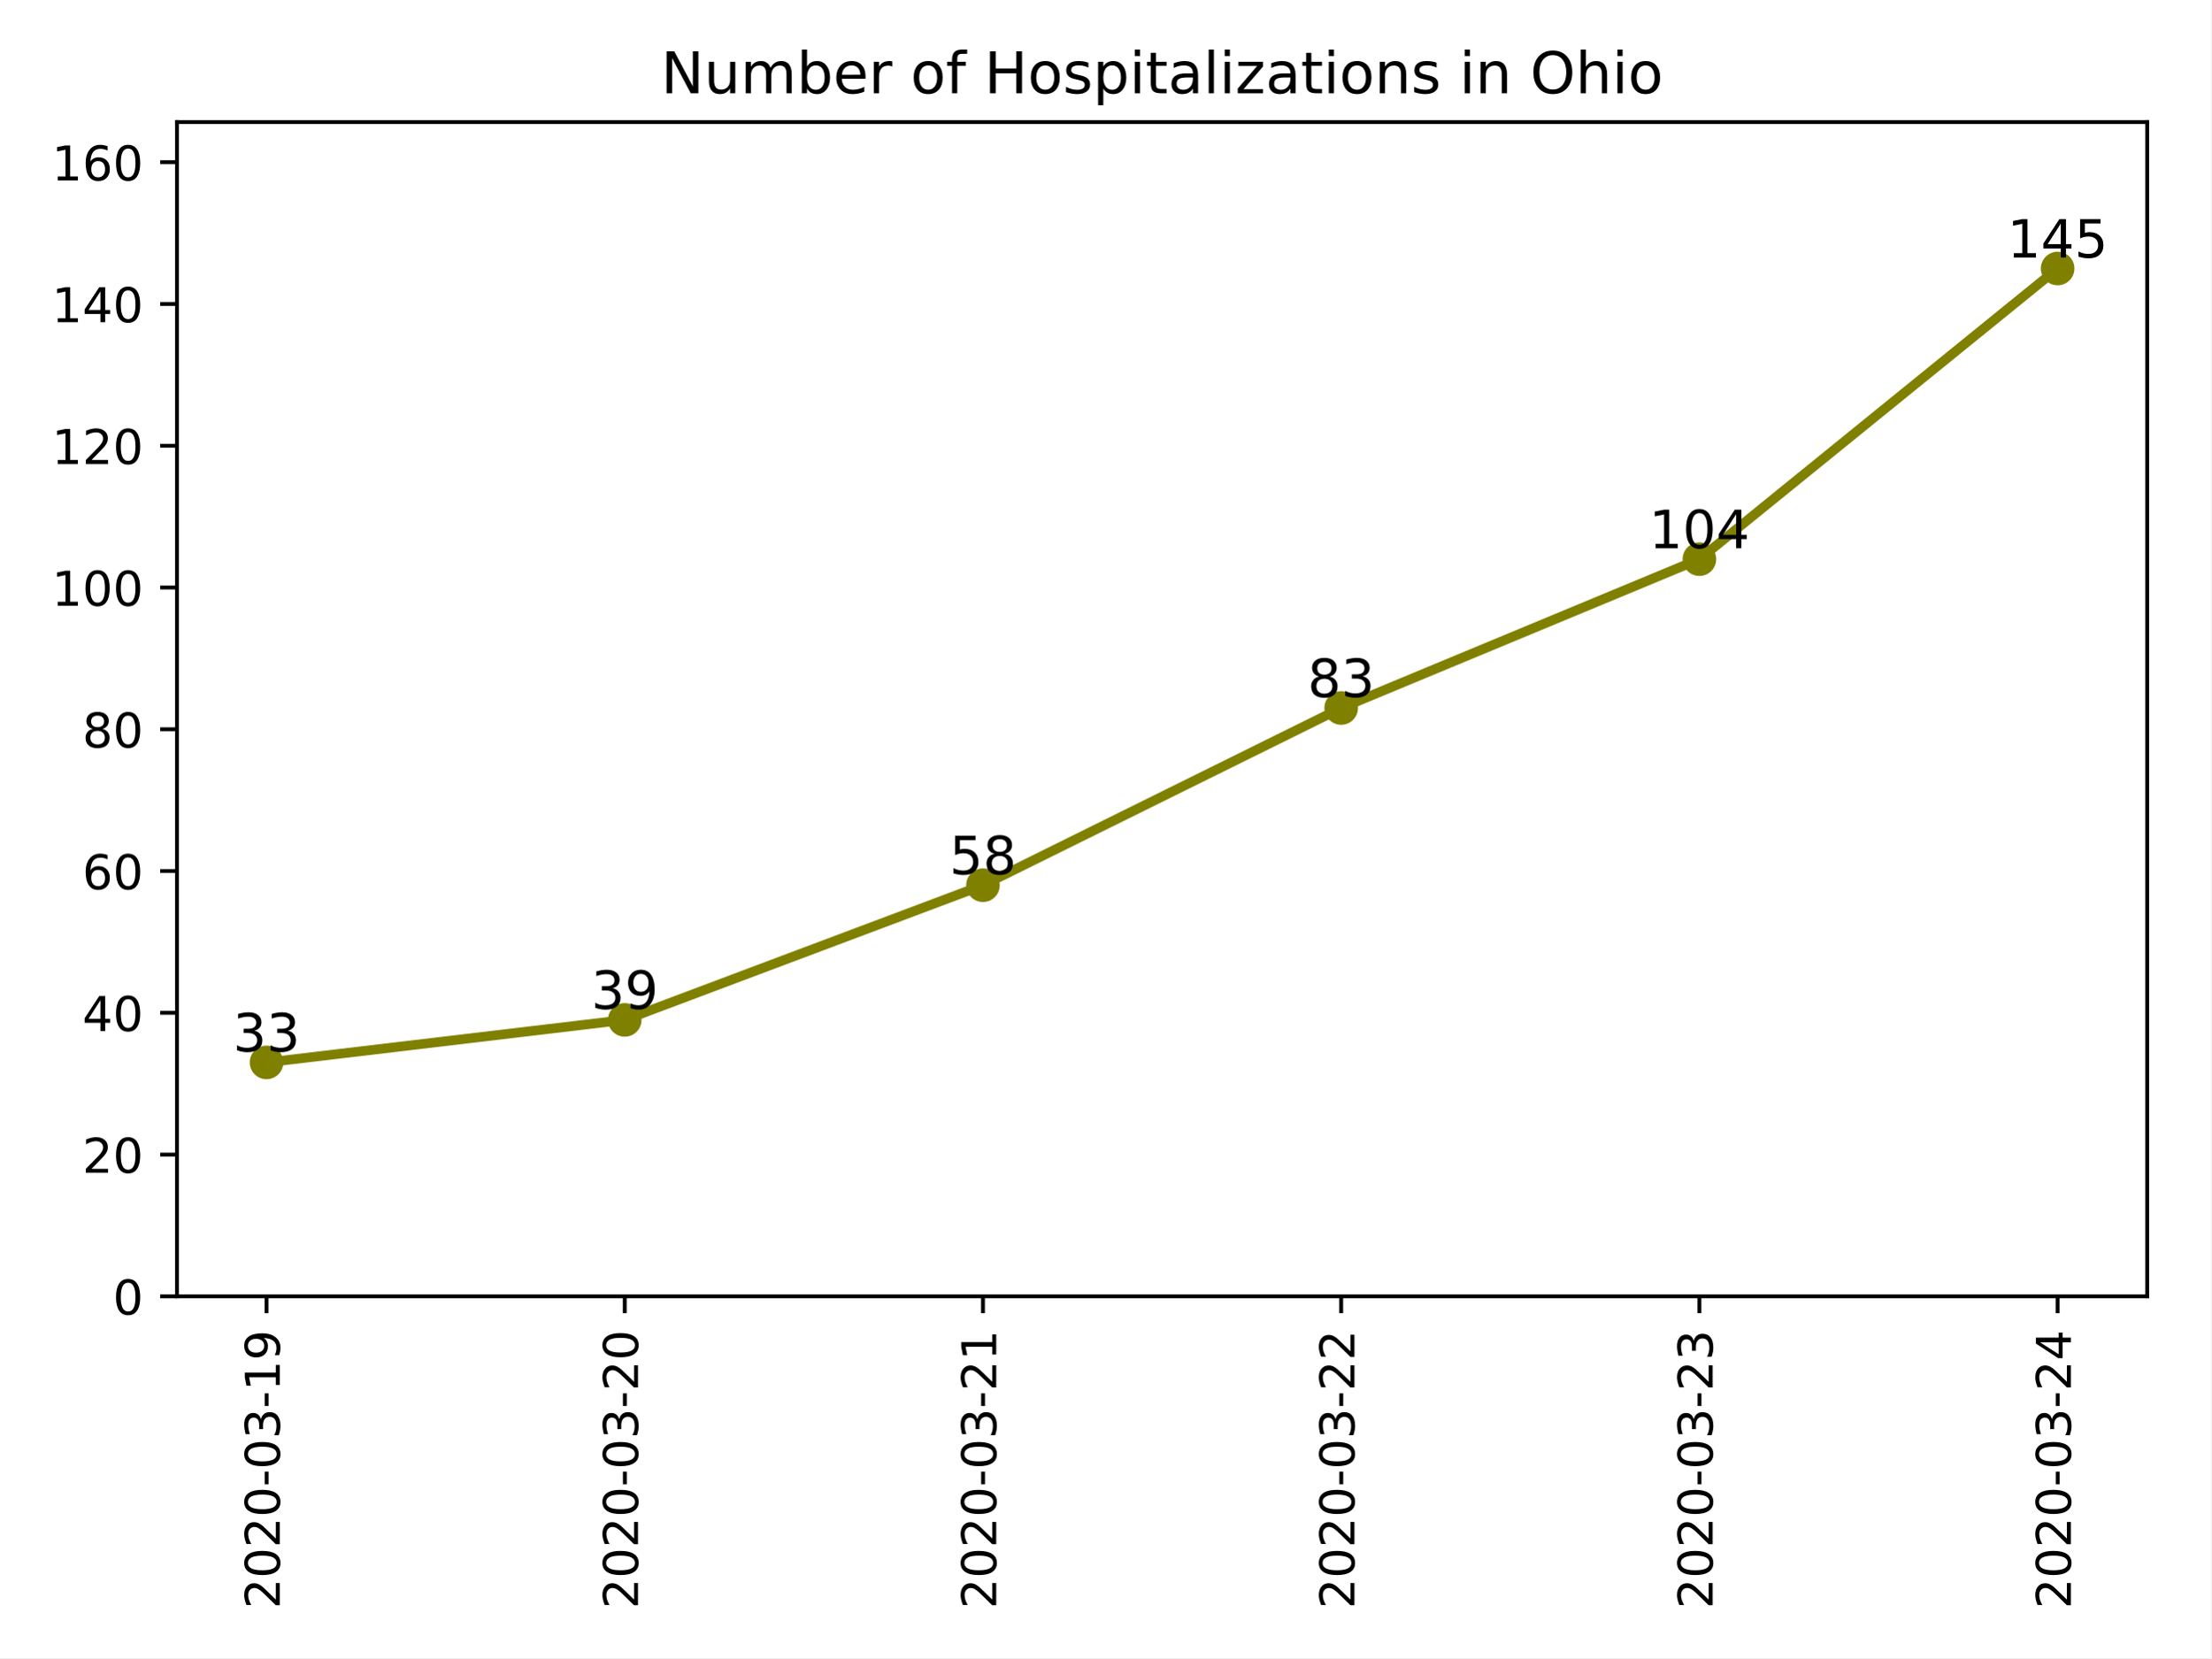
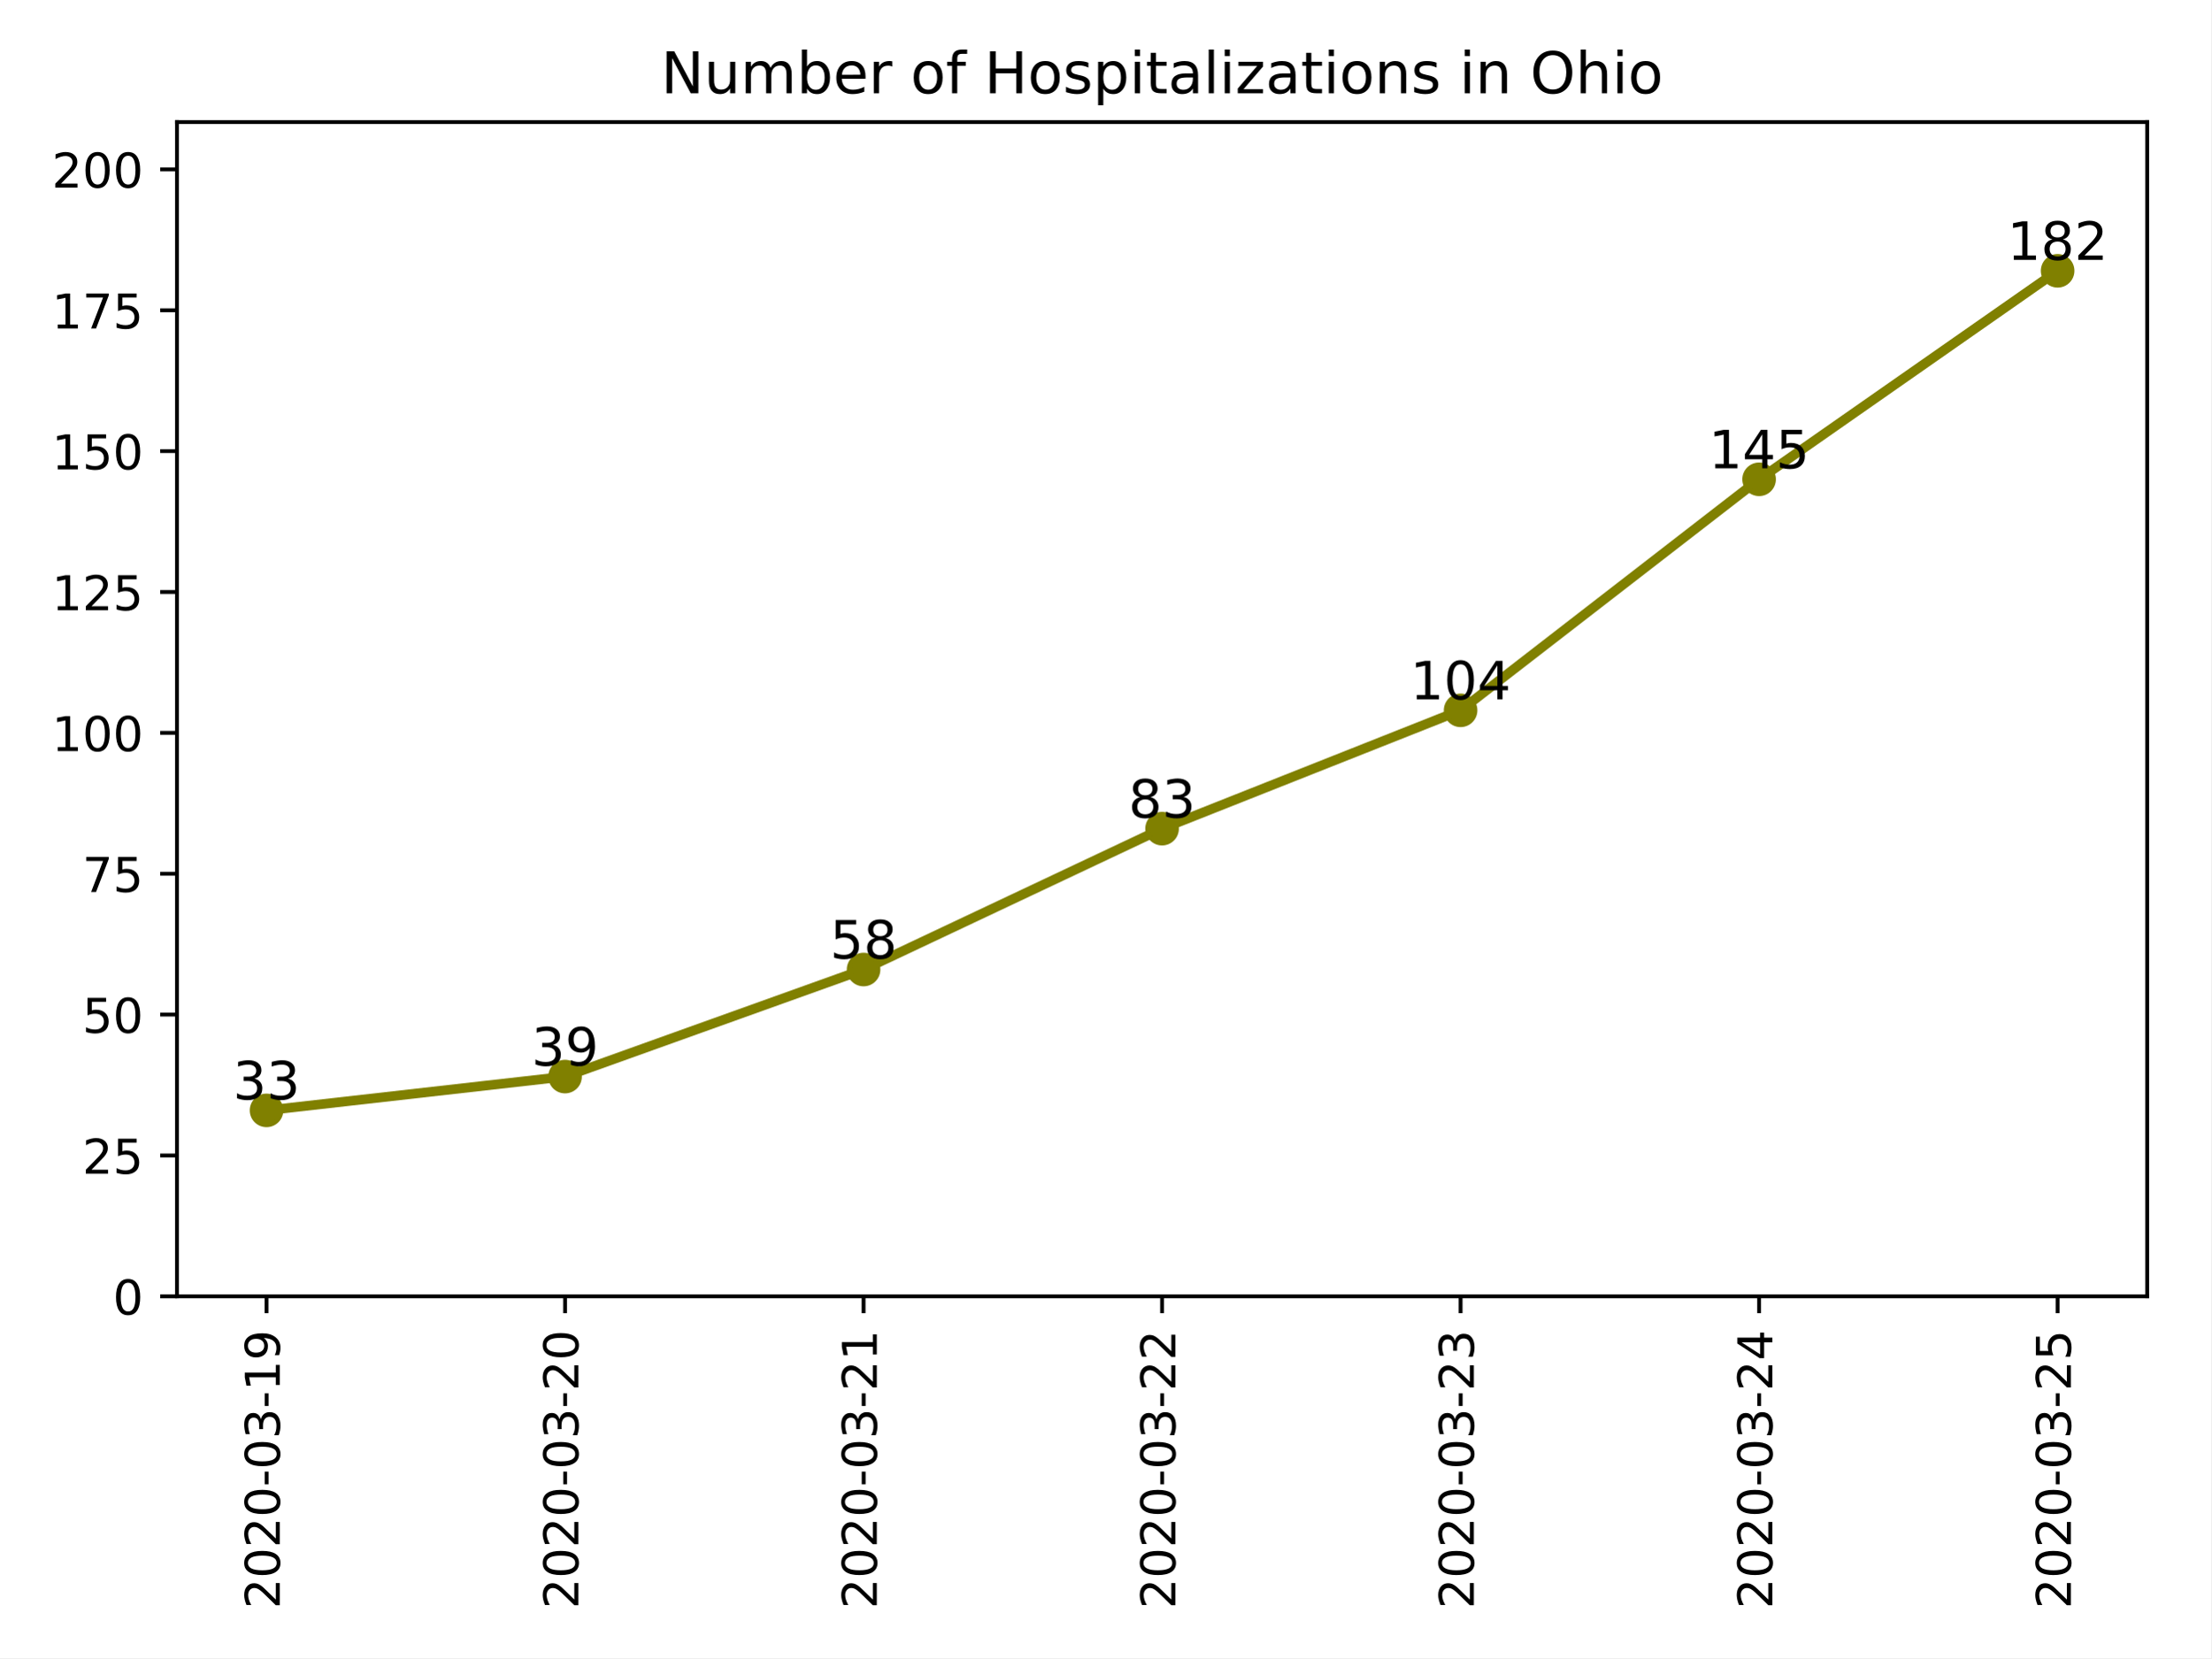
<svg xmlns="http://www.w3.org/2000/svg" xmlns:xlink="http://www.w3.org/1999/xlink" height="345.6pt" version="1.1" viewBox="0 0 460.8 345.6" width="460.8pt">
  <defs>
    <style type="text/css">
*{stroke-linecap:butt;stroke-linejoin:round;}
  </style>
  </defs>
  <g id="figure_1">
    <g id="patch_1">
      <path d="M 0 345.6  L 460.8 345.6  L 460.8 0  L 0 0  z " style="fill:#ffffff;" />
    </g>
    <g id="axes_1">
      <g id="patch_2">
        <path d="M 36.88 270.2  L 447.48 270.2  L 447.48 25.44  L 36.88 25.44  z " style="fill:#ffffff;" />
      </g>
      <g id="matplotlib.axis_1">
        <g id="xtick_1">
          <g id="line2d_1">
            <defs>
-               <path d="M 0 0  L 0 3.5  " id="mec078d9a71" style="stroke:#000000;stroke-width:0.8;" />
-             </defs>
-             <g>
-               <use style="stroke:#000000;stroke-width:0.8;" x="55.544" xlink:href="#mec078d9a71" y="270.2" />
+               <path d="M 0 0  L 0 3.5  " id="mc77cb5efd4" style="stroke:#000000;stroke-width:0.8;" />
+             </defs>
+             <g>
+               <use style="stroke:#000000;stroke-width:0.8;" x="55.544" xlink:href="#mc77cb5efd4" y="270.2" />
            </g>
          </g>
          <g id="text_1">
            <defs>
              <path d="M 19.188 8.297  L 53.609 8.297  L 53.609 0  L 7.328 0  L 7.328 8.297  Q 12.938 14.109 22.625 23.891  Q 32.328 33.688 34.812 36.531  Q 39.547 41.844 41.422 45.531  Q 43.312 49.219 43.312 52.781  Q 43.312 58.594 39.234 62.25  Q 35.156 65.922 28.609 65.922  Q 23.969 65.922 18.812 64.312  Q 13.672 62.703 7.812 59.422  L 7.812 69.391  Q 13.766 71.781 18.938 73  Q 24.125 74.219 28.422 74.219  Q 39.75 74.219 46.484 68.547  Q 53.219 62.891 53.219 53.422  Q 53.219 48.922 51.531 44.891  Q 49.859 40.875 45.406 35.406  Q 44.188 33.984 37.641 27.219  Q 31.109 20.453 19.188 8.297  z " id="DejaVuSans-32" />
              <path d="M 31.781 66.406  Q 24.172 66.406 20.328 58.906  Q 16.5 51.422 16.5 36.375  Q 16.5 21.391 20.328 13.891  Q 24.172 6.391 31.781 6.391  Q 39.453 6.391 43.281 13.891  Q 47.125 21.391 47.125 36.375  Q 47.125 51.422 43.281 58.906  Q 39.453 66.406 31.781 66.406  z M 31.781 74.219  Q 44.047 74.219 50.516 64.516  Q 56.984 54.828 56.984 36.375  Q 56.984 17.969 50.516 8.266  Q 44.047 -1.422 31.781 -1.422  Q 19.531 -1.422 13.062 8.266  Q 6.594 17.969 6.594 36.375  Q 6.594 54.828 13.062 64.516  Q 19.531 74.219 31.781 74.219  z " id="DejaVuSans-30" />
              <path d="M 4.891 31.391  L 31.203 31.391  L 31.203 23.391  L 4.891 23.391  z " id="DejaVuSans-2d" />
              <path d="M 40.578 39.312  Q 47.656 37.797 51.625 33  Q 55.609 28.219 55.609 21.188  Q 55.609 10.406 48.188 4.484  Q 40.766 -1.422 27.094 -1.422  Q 22.516 -1.422 17.656 -0.516  Q 12.797 0.391 7.625 2.203  L 7.625 11.719  Q 11.719 9.328 16.594 8.109  Q 21.484 6.891 26.812 6.891  Q 36.078 6.891 40.938 10.547  Q 45.797 14.203 45.797 21.188  Q 45.797 27.641 41.281 31.266  Q 36.766 34.906 28.719 34.906  L 20.219 34.906  L 20.219 43.016  L 29.109 43.016  Q 36.375 43.016 40.234 45.922  Q 44.094 48.828 44.094 54.297  Q 44.094 59.906 40.109 62.906  Q 36.141 65.922 28.719 65.922  Q 24.656 65.922 20.016 65.031  Q 15.375 64.156 9.812 62.312  L 9.812 71.094  Q 15.438 72.656 20.344 73.438  Q 25.25 74.219 29.594 74.219  Q 40.828 74.219 47.359 69.109  Q 53.906 64.016 53.906 55.328  Q 53.906 49.266 50.438 45.094  Q 46.969 40.922 40.578 39.312  z " id="DejaVuSans-33" />
              <path d="M 12.406 8.297  L 28.516 8.297  L 28.516 63.922  L 10.984 60.406  L 10.984 69.391  L 28.422 72.906  L 38.281 72.906  L 38.281 8.297  L 54.391 8.297  L 54.391 0  L 12.406 0  z " id="DejaVuSans-31" />
              <path d="M 10.984 1.516  L 10.984 10.5  Q 14.703 8.734 18.5 7.812  Q 22.312 6.891 25.984 6.891  Q 35.75 6.891 40.891 13.453  Q 46.047 20.016 46.781 33.406  Q 43.953 29.203 39.594 26.953  Q 35.25 24.703 29.984 24.703  Q 19.047 24.703 12.672 31.312  Q 6.297 37.938 6.297 49.422  Q 6.297 60.641 12.938 67.422  Q 19.578 74.219 30.609 74.219  Q 43.266 74.219 49.922 64.516  Q 56.594 54.828 56.594 36.375  Q 56.594 19.141 48.406 8.859  Q 40.234 -1.422 26.422 -1.422  Q 22.703 -1.422 18.891 -0.688  Q 15.094 0.047 10.984 1.516  z M 30.609 32.422  Q 37.25 32.422 41.125 36.953  Q 45.016 41.5 45.016 49.422  Q 45.016 57.281 41.125 61.844  Q 37.25 66.406 30.609 66.406  Q 23.969 66.406 20.094 61.844  Q 16.219 57.281 16.219 49.422  Q 16.219 41.5 20.094 36.953  Q 23.969 32.422 30.609 32.422  z " id="DejaVuSans-39" />
            </defs>
            <g transform="translate(58.30301 335.3156)rotate(-90)scale(0.1 -0.1)">
              <use xlink:href="#DejaVuSans-32" />
              <use x="63.623" xlink:href="#DejaVuSans-30" />
              <use x="127.246" xlink:href="#DejaVuSans-32" />
              <use x="190.869" xlink:href="#DejaVuSans-30" />
              <use x="254.492" xlink:href="#DejaVuSans-2d" />
              <use x="290.576" xlink:href="#DejaVuSans-30" />
              <use x="354.199" xlink:href="#DejaVuSans-33" />
              <use x="417.822" xlink:href="#DejaVuSans-2d" />
              <use x="453.906" xlink:href="#DejaVuSans-31" />
              <use x="517.529" xlink:href="#DejaVuSans-39" />
            </g>
          </g>
        </g>
        <g id="xtick_2">
          <g id="line2d_2">
            <g>
-               <use style="stroke:#000000;stroke-width:0.8;" x="130.198" xlink:href="#mec078d9a71" y="270.2" />
+               <use style="stroke:#000000;stroke-width:0.8;" x="117.756" xlink:href="#mc77cb5efd4" y="270.2" />
            </g>
          </g>
          <g id="text_2">
-             <g transform="translate(132.9576 335.3156)rotate(-90)scale(0.1 -0.1)">
+             <g transform="translate(120.5151 335.3156)rotate(-90)scale(0.1 -0.1)">
              <use xlink:href="#DejaVuSans-32" />
              <use x="63.623" xlink:href="#DejaVuSans-30" />
              <use x="127.246" xlink:href="#DejaVuSans-32" />
              <use x="190.869" xlink:href="#DejaVuSans-30" />
              <use x="254.492" xlink:href="#DejaVuSans-2d" />
              <use x="290.576" xlink:href="#DejaVuSans-30" />
              <use x="354.199" xlink:href="#DejaVuSans-33" />
              <use x="417.822" xlink:href="#DejaVuSans-2d" />
              <use x="453.906" xlink:href="#DejaVuSans-32" />
              <use x="517.529" xlink:href="#DejaVuSans-30" />
            </g>
          </g>
        </g>
        <g id="xtick_3">
          <g id="line2d_3">
            <g>
-               <use style="stroke:#000000;stroke-width:0.8;" x="204.853" xlink:href="#mec078d9a71" y="270.2" />
+               <use style="stroke:#000000;stroke-width:0.8;" x="179.968" xlink:href="#mc77cb5efd4" y="270.2" />
            </g>
          </g>
          <g id="text_3">
-             <g transform="translate(207.6121 335.3156)rotate(-90)scale(0.1 -0.1)">
+             <g transform="translate(182.7273 335.3156)rotate(-90)scale(0.1 -0.1)">
              <use xlink:href="#DejaVuSans-32" />
              <use x="63.623" xlink:href="#DejaVuSans-30" />
              <use x="127.246" xlink:href="#DejaVuSans-32" />
              <use x="190.869" xlink:href="#DejaVuSans-30" />
              <use x="254.492" xlink:href="#DejaVuSans-2d" />
              <use x="290.576" xlink:href="#DejaVuSans-30" />
              <use x="354.199" xlink:href="#DejaVuSans-33" />
              <use x="417.822" xlink:href="#DejaVuSans-2d" />
              <use x="453.906" xlink:href="#DejaVuSans-32" />
              <use x="517.529" xlink:href="#DejaVuSans-31" />
            </g>
          </g>
        </g>
        <g id="xtick_4">
          <g id="line2d_4">
            <g>
-               <use style="stroke:#000000;stroke-width:0.8;" x="279.507" xlink:href="#mec078d9a71" y="270.2" />
+               <use style="stroke:#000000;stroke-width:0.8;" x="242.18" xlink:href="#mc77cb5efd4" y="270.2" />
            </g>
          </g>
          <g id="text_4">
-             <g transform="translate(282.2666 335.3156)rotate(-90)scale(0.1 -0.1)">
+             <g transform="translate(244.9394 335.3156)rotate(-90)scale(0.1 -0.1)">
              <use xlink:href="#DejaVuSans-32" />
              <use x="63.623" xlink:href="#DejaVuSans-30" />
              <use x="127.246" xlink:href="#DejaVuSans-32" />
              <use x="190.869" xlink:href="#DejaVuSans-30" />
              <use x="254.492" xlink:href="#DejaVuSans-2d" />
              <use x="290.576" xlink:href="#DejaVuSans-30" />
              <use x="354.199" xlink:href="#DejaVuSans-33" />
              <use x="417.822" xlink:href="#DejaVuSans-2d" />
              <use x="453.906" xlink:href="#DejaVuSans-32" />
              <use x="517.529" xlink:href="#DejaVuSans-32" />
            </g>
          </g>
        </g>
        <g id="xtick_5">
          <g id="line2d_5">
            <g>
-               <use style="stroke:#000000;stroke-width:0.8;" x="354.162" xlink:href="#mec078d9a71" y="270.2" />
+               <use style="stroke:#000000;stroke-width:0.8;" x="304.392" xlink:href="#mc77cb5efd4" y="270.2" />
            </g>
          </g>
          <g id="text_5">
-             <g transform="translate(356.9212 335.3156)rotate(-90)scale(0.1 -0.1)">
+             <g transform="translate(307.1515 335.3156)rotate(-90)scale(0.1 -0.1)">
              <use xlink:href="#DejaVuSans-32" />
              <use x="63.623" xlink:href="#DejaVuSans-30" />
              <use x="127.246" xlink:href="#DejaVuSans-32" />
              <use x="190.869" xlink:href="#DejaVuSans-30" />
              <use x="254.492" xlink:href="#DejaVuSans-2d" />
              <use x="290.576" xlink:href="#DejaVuSans-30" />
              <use x="354.199" xlink:href="#DejaVuSans-33" />
              <use x="417.822" xlink:href="#DejaVuSans-2d" />
              <use x="453.906" xlink:href="#DejaVuSans-32" />
              <use x="517.529" xlink:href="#DejaVuSans-33" />
            </g>
          </g>
        </g>
        <g id="xtick_6">
          <g id="line2d_6">
            <g>
-               <use style="stroke:#000000;stroke-width:0.8;" x="428.816" xlink:href="#mec078d9a71" y="270.2" />
+               <use style="stroke:#000000;stroke-width:0.8;" x="366.604" xlink:href="#mc77cb5efd4" y="270.2" />
            </g>
          </g>
          <g id="text_6">
            <defs>
              <path d="M 37.797 64.312  L 12.891 25.391  L 37.797 25.391  z M 35.203 72.906  L 47.609 72.906  L 47.609 25.391  L 58.016 25.391  L 58.016 17.188  L 47.609 17.188  L 47.609 0  L 37.797 0  L 37.797 17.188  L 4.891 17.188  L 4.891 26.703  z " id="DejaVuSans-34" />
            </defs>
+             <g transform="translate(369.3636 335.3156)rotate(-90)scale(0.1 -0.1)">
+               <use xlink:href="#DejaVuSans-32" />
+               <use x="63.623" xlink:href="#DejaVuSans-30" />
+               <use x="127.246" xlink:href="#DejaVuSans-32" />
+               <use x="190.869" xlink:href="#DejaVuSans-30" />
+               <use x="254.492" xlink:href="#DejaVuSans-2d" />
+               <use x="290.576" xlink:href="#DejaVuSans-30" />
+               <use x="354.199" xlink:href="#DejaVuSans-33" />
+               <use x="417.822" xlink:href="#DejaVuSans-2d" />
+               <use x="453.906" xlink:href="#DejaVuSans-32" />
+               <use x="517.529" xlink:href="#DejaVuSans-34" />
+             </g>
+           </g>
+         </g>
+         <g id="xtick_7">
+           <g id="line2d_7">
+             <g>
+               <use style="stroke:#000000;stroke-width:0.8;" x="428.816" xlink:href="#mc77cb5efd4" y="270.2" />
+             </g>
+           </g>
+           <g id="text_7">
+             <defs>
+               <path d="M 10.797 72.906  L 49.516 72.906  L 49.516 64.594  L 19.828 64.594  L 19.828 46.734  Q 21.969 47.469 24.109 47.828  Q 26.266 48.188 28.422 48.188  Q 40.625 48.188 47.75 41.5  Q 54.891 34.812 54.891 23.391  Q 54.891 11.625 47.562 5.094  Q 40.234 -1.422 26.906 -1.422  Q 22.312 -1.422 17.547 -0.641  Q 12.797 0.141 7.719 1.703  L 7.719 11.625  Q 12.109 9.234 16.797 8.062  Q 21.484 6.891 26.703 6.891  Q 35.156 6.891 40.078 11.328  Q 45.016 15.766 45.016 23.391  Q 45.016 31 40.078 35.438  Q 35.156 39.891 26.703 39.891  Q 22.75 39.891 18.812 39.016  Q 14.891 38.141 10.797 36.281  z " id="DejaVuSans-35" />
+             </defs>
            <g transform="translate(431.5757 335.3156)rotate(-90)scale(0.1 -0.1)">
              <use xlink:href="#DejaVuSans-32" />
              <use x="63.623" xlink:href="#DejaVuSans-30" />
              <use x="127.246" xlink:href="#DejaVuSans-32" />
              <use x="190.869" xlink:href="#DejaVuSans-30" />
              <use x="254.492" xlink:href="#DejaVuSans-2d" />
              <use x="290.576" xlink:href="#DejaVuSans-30" />
              <use x="354.199" xlink:href="#DejaVuSans-33" />
              <use x="417.822" xlink:href="#DejaVuSans-2d" />
              <use x="453.906" xlink:href="#DejaVuSans-32" />
-               <use x="517.529" xlink:href="#DejaVuSans-34" />
+               <use x="517.529" xlink:href="#DejaVuSans-35" />
            </g>
          </g>
        </g>
      </g>
      <g id="matplotlib.axis_2">
        <g id="ytick_1">
-           <g id="line2d_7">
-             <defs>
-               <path d="M 0 0  L -3.5 0  " id="m948273d449" style="stroke:#000000;stroke-width:0.8;" />
-             </defs>
-             <g>
-               <use style="stroke:#000000;stroke-width:0.8;" x="36.88" xlink:href="#m948273d449" y="270.2" />
-             </g>
-           </g>
-           <g id="text_7">
+           <g id="line2d_8">
+             <defs>
+               <path d="M 0 0  L -3.5 0  " id="me0c0f6ab83" style="stroke:#000000;stroke-width:0.8;" />
+             </defs>
+             <g>
+               <use style="stroke:#000000;stroke-width:0.8;" x="36.88" xlink:href="#me0c0f6ab83" y="270.2" />
+             </g>
+           </g>
+           <g id="text_8">
            <g transform="translate(23.5175 273.9992)scale(0.1 -0.1)">
              <use xlink:href="#DejaVuSans-30" />
            </g>
          </g>
        </g>
        <g id="ytick_2">
-           <g id="line2d_8">
-             <g>
-               <use style="stroke:#000000;stroke-width:0.8;" x="36.88" xlink:href="#m948273d449" y="240.65" />
-             </g>
-           </g>
-           <g id="text_8">
-             <g transform="translate(17.155 244.4495)scale(0.1 -0.1)">
-               <use xlink:href="#DejaVuSans-32" />
-               <use x="63.623" xlink:href="#DejaVuSans-30" />
+           <g id="line2d_9">
+             <g>
+               <use style="stroke:#000000;stroke-width:0.8;" x="36.88" xlink:href="#me0c0f6ab83" y="240.837" />
+             </g>
+           </g>
+           <g id="text_9">
+             <g transform="translate(17.155 244.6367)scale(0.1 -0.1)">
+               <use xlink:href="#DejaVuSans-32" />
+               <use x="63.623" xlink:href="#DejaVuSans-35" />
            </g>
          </g>
        </g>
        <g id="ytick_3">
-           <g id="line2d_9">
-             <g>
-               <use style="stroke:#000000;stroke-width:0.8;" x="36.88" xlink:href="#m948273d449" y="211.101" />
-             </g>
-           </g>
-           <g id="text_9">
-             <g transform="translate(17.155 214.8999)scale(0.1 -0.1)">
-               <use xlink:href="#DejaVuSans-34" />
+           <g id="line2d_10">
+             <g>
+               <use style="stroke:#000000;stroke-width:0.8;" x="36.88" xlink:href="#me0c0f6ab83" y="211.475" />
+             </g>
+           </g>
+           <g id="text_10">
+             <g transform="translate(17.155 215.2742)scale(0.1 -0.1)">
+               <use xlink:href="#DejaVuSans-35" />
              <use x="63.623" xlink:href="#DejaVuSans-30" />
            </g>
          </g>
        </g>
        <g id="ytick_4">
-           <g id="line2d_10">
-             <g>
-               <use style="stroke:#000000;stroke-width:0.8;" x="36.88" xlink:href="#m948273d449" y="181.551" />
-             </g>
-           </g>
-           <g id="text_10">
-             <defs>
-               <path d="M 33.016 40.375  Q 26.375 40.375 22.484 35.828  Q 18.609 31.297 18.609 23.391  Q 18.609 15.531 22.484 10.953  Q 26.375 6.391 33.016 6.391  Q 39.656 6.391 43.531 10.953  Q 47.406 15.531 47.406 23.391  Q 47.406 31.297 43.531 35.828  Q 39.656 40.375 33.016 40.375  z M 52.594 71.297  L 52.594 62.312  Q 48.875 64.062 45.094 64.984  Q 41.312 65.922 37.594 65.922  Q 27.828 65.922 22.672 59.328  Q 17.531 52.734 16.797 39.406  Q 19.672 43.656 24.016 45.922  Q 28.375 48.188 33.594 48.188  Q 44.578 48.188 50.953 41.516  Q 57.328 34.859 57.328 23.391  Q 57.328 12.156 50.688 5.359  Q 44.047 -1.422 33.016 -1.422  Q 20.359 -1.422 13.672 8.266  Q 6.984 17.969 6.984 36.375  Q 6.984 53.656 15.188 63.938  Q 23.391 74.219 37.203 74.219  Q 40.922 74.219 44.703 73.484  Q 48.484 72.75 52.594 71.297  z " id="DejaVuSans-36" />
-             </defs>
-             <g transform="translate(17.155 185.3502)scale(0.1 -0.1)">
-               <use xlink:href="#DejaVuSans-36" />
-               <use x="63.623" xlink:href="#DejaVuSans-30" />
+           <g id="line2d_11">
+             <g>
+               <use style="stroke:#000000;stroke-width:0.8;" x="36.88" xlink:href="#me0c0f6ab83" y="182.112" />
+             </g>
+           </g>
+           <g id="text_11">
+             <defs>
+               <path d="M 8.203 72.906  L 55.078 72.906  L 55.078 68.703  L 28.609 0  L 18.312 0  L 43.219 64.594  L 8.203 64.594  z " id="DejaVuSans-37" />
+             </defs>
+             <g transform="translate(17.155 185.9117)scale(0.1 -0.1)">
+               <use xlink:href="#DejaVuSans-37" />
+               <use x="63.623" xlink:href="#DejaVuSans-35" />
            </g>
          </g>
        </g>
        <g id="ytick_5">
-           <g id="line2d_11">
-             <g>
-               <use style="stroke:#000000;stroke-width:0.8;" x="36.88" xlink:href="#m948273d449" y="152.001" />
-             </g>
-           </g>
-           <g id="text_11">
-             <defs>
-               <path d="M 31.781 34.625  Q 24.75 34.625 20.719 30.859  Q 16.703 27.094 16.703 20.516  Q 16.703 13.922 20.719 10.156  Q 24.75 6.391 31.781 6.391  Q 38.812 6.391 42.859 10.172  Q 46.922 13.969 46.922 20.516  Q 46.922 27.094 42.891 30.859  Q 38.875 34.625 31.781 34.625  z M 21.922 38.812  Q 15.578 40.375 12.031 44.719  Q 8.5 49.078 8.5 55.328  Q 8.5 64.062 14.719 69.141  Q 20.953 74.219 31.781 74.219  Q 42.672 74.219 48.875 69.141  Q 55.078 64.062 55.078 55.328  Q 55.078 49.078 51.531 44.719  Q 48 40.375 41.703 38.812  Q 48.828 37.156 52.797 32.312  Q 56.781 27.484 56.781 20.516  Q 56.781 9.906 50.312 4.234  Q 43.844 -1.422 31.781 -1.422  Q 19.734 -1.422 13.25 4.234  Q 6.781 9.906 6.781 20.516  Q 6.781 27.484 10.781 32.312  Q 14.797 37.156 21.922 38.812  z M 18.312 54.391  Q 18.312 48.734 21.844 45.562  Q 25.391 42.391 31.781 42.391  Q 38.141 42.391 41.719 45.562  Q 45.312 48.734 45.312 54.391  Q 45.312 60.062 41.719 63.234  Q 38.141 66.406 31.781 66.406  Q 25.391 66.406 21.844 63.234  Q 18.312 60.062 18.312 54.391  z " id="DejaVuSans-38" />
-             </defs>
-             <g transform="translate(17.155 155.8005)scale(0.1 -0.1)">
-               <use xlink:href="#DejaVuSans-38" />
-               <use x="63.623" xlink:href="#DejaVuSans-30" />
+           <g id="line2d_12">
+             <g>
+               <use style="stroke:#000000;stroke-width:0.8;" x="36.88" xlink:href="#me0c0f6ab83" y="152.75" />
+             </g>
+           </g>
+           <g id="text_12">
+             <g transform="translate(10.7925 156.5492)scale(0.1 -0.1)">
+               <use xlink:href="#DejaVuSans-31" />
+               <use x="63.623" xlink:href="#DejaVuSans-30" />
+               <use x="127.246" xlink:href="#DejaVuSans-30" />
            </g>
          </g>
        </g>
        <g id="ytick_6">
-           <g id="line2d_12">
-             <g>
-               <use style="stroke:#000000;stroke-width:0.8;" x="36.88" xlink:href="#m948273d449" y="122.452" />
-             </g>
-           </g>
-           <g id="text_12">
-             <g transform="translate(10.7925 126.2508)scale(0.1 -0.1)">
-               <use xlink:href="#DejaVuSans-31" />
-               <use x="63.623" xlink:href="#DejaVuSans-30" />
-               <use x="127.246" xlink:href="#DejaVuSans-30" />
-             </g>
-           </g>
-         </g>
-         <g id="ytick_7">
          <g id="line2d_13">
            <g>
-               <use style="stroke:#000000;stroke-width:0.8;" x="36.88" xlink:href="#m948273d449" y="92.902" />
+               <use style="stroke:#000000;stroke-width:0.8;" x="36.88" xlink:href="#me0c0f6ab83" y="123.387" />
            </g>
          </g>
          <g id="text_13">
-             <g transform="translate(10.7925 96.70114)scale(0.1 -0.1)">
+             <g transform="translate(10.7925 127.1867)scale(0.1 -0.1)">
              <use xlink:href="#DejaVuSans-31" />
              <use x="63.623" xlink:href="#DejaVuSans-32" />
+               <use x="127.246" xlink:href="#DejaVuSans-35" />
+             </g>
+           </g>
+         </g>
+         <g id="ytick_7">
+           <g id="line2d_14">
+             <g>
+               <use style="stroke:#000000;stroke-width:0.8;" x="36.88" xlink:href="#me0c0f6ab83" y="94.025" />
+             </g>
+           </g>
+           <g id="text_14">
+             <g transform="translate(10.7925 97.82417)scale(0.1 -0.1)">
+               <use xlink:href="#DejaVuSans-31" />
+               <use x="63.623" xlink:href="#DejaVuSans-35" />
              <use x="127.246" xlink:href="#DejaVuSans-30" />
            </g>
          </g>
        </g>
        <g id="ytick_8">
-           <g id="line2d_14">
-             <g>
-               <use style="stroke:#000000;stroke-width:0.8;" x="36.88" xlink:href="#m948273d449" y="63.352" />
-             </g>
-           </g>
-           <g id="text_14">
-             <g transform="translate(10.7925 67.15146)scale(0.1 -0.1)">
+           <g id="line2d_15">
+             <g>
+               <use style="stroke:#000000;stroke-width:0.8;" x="36.88" xlink:href="#me0c0f6ab83" y="64.662" />
+             </g>
+           </g>
+           <g id="text_15">
+             <g transform="translate(10.7925 68.46166)scale(0.1 -0.1)">
              <use xlink:href="#DejaVuSans-31" />
-               <use x="63.623" xlink:href="#DejaVuSans-34" />
+               <use x="63.623" xlink:href="#DejaVuSans-37" />
+               <use x="127.246" xlink:href="#DejaVuSans-35" />
+             </g>
+           </g>
+         </g>
+         <g id="ytick_9">
+           <g id="line2d_16">
+             <g>
+               <use style="stroke:#000000;stroke-width:0.8;" x="36.88" xlink:href="#me0c0f6ab83" y="35.3" />
+             </g>
+           </g>
+           <g id="text_16">
+             <g transform="translate(10.7925 39.09915)scale(0.1 -0.1)">
+               <use xlink:href="#DejaVuSans-32" />
+               <use x="63.623" xlink:href="#DejaVuSans-30" />
              <use x="127.246" xlink:href="#DejaVuSans-30" />
            </g>
          </g>
        </g>
-         <g id="ytick_9">
-           <g id="line2d_15">
-             <g>
-               <use style="stroke:#000000;stroke-width:0.8;" x="36.88" xlink:href="#m948273d449" y="33.803" />
-             </g>
-           </g>
-           <g id="text_15">
-             <g transform="translate(10.7925 37.60178)scale(0.1 -0.1)">
-               <use xlink:href="#DejaVuSans-31" />
-               <use x="63.623" xlink:href="#DejaVuSans-36" />
-               <use x="127.246" xlink:href="#DejaVuSans-30" />
-             </g>
-           </g>
-         </g>
-       </g>
-       <g id="line2d_16">
-         <path clip-path="url(#p958e67e26c)" d="M 55.544 221.443  L 130.198 212.578  L 204.853 184.506  L 279.507 147.569  L 354.162 116.542  L 428.816 55.965  " style="fill:none;stroke:#808000;stroke-linecap:square;stroke-width:2;" />
+       </g>
+       <g id="line2d_17">
+         <path clip-path="url(#pe887552860)" d="M 55.544 231.441  L 117.756 224.394  L 179.968 202.079  L 242.18 172.716  L 304.392 148.052  L 366.604 99.897  L 428.816 56.441  " style="fill:none;stroke:#808000;stroke-linecap:square;stroke-width:2;" />
        <defs>
-           <path d="M 0 3  C 0.796 3 1.559 2.684 2.121 2.121  C 2.684 1.559 3 0.796 3 0  C 3 -0.796 2.684 -1.559 2.121 -2.121  C 1.559 -2.684 0.796 -3 0 -3  C -0.796 -3 -1.559 -2.684 -2.121 -2.121  C -2.684 -1.559 -3 -0.796 -3 0  C -3 0.796 -2.684 1.559 -2.121 2.121  C -1.559 2.684 -0.796 3 0 3  z " id="ma8b2a565bb" style="stroke:#808000;" />
+           <path d="M 0 3  C 0.796 3 1.559 2.684 2.121 2.121  C 2.684 1.559 3 0.796 3 0  C 3 -0.796 2.684 -1.559 2.121 -2.121  C 1.559 -2.684 0.796 -3 0 -3  C -0.796 -3 -1.559 -2.684 -2.121 -2.121  C -2.684 -1.559 -3 -0.796 -3 0  C -3 0.796 -2.684 1.559 -2.121 2.121  C -1.559 2.684 -0.796 3 0 3  z " id="m3e9eb59e03" style="stroke:#808000;" />
        </defs>
-         <g clip-path="url(#p958e67e26c)">
-           <use style="fill:#808000;stroke:#808000;" x="55.544" xlink:href="#ma8b2a565bb" y="221.443" />
-           <use style="fill:#808000;stroke:#808000;" x="130.198" xlink:href="#ma8b2a565bb" y="212.578" />
-           <use style="fill:#808000;stroke:#808000;" x="204.853" xlink:href="#ma8b2a565bb" y="184.506" />
-           <use style="fill:#808000;stroke:#808000;" x="279.507" xlink:href="#ma8b2a565bb" y="147.569" />
-           <use style="fill:#808000;stroke:#808000;" x="354.162" xlink:href="#ma8b2a565bb" y="116.542" />
-           <use style="fill:#808000;stroke:#808000;" x="428.816" xlink:href="#ma8b2a565bb" y="55.965" />
+         <g clip-path="url(#pe887552860)">
+           <use style="fill:#808000;stroke:#808000;" x="55.544" xlink:href="#m3e9eb59e03" y="231.441" />
+           <use style="fill:#808000;stroke:#808000;" x="117.756" xlink:href="#m3e9eb59e03" y="224.394" />
+           <use style="fill:#808000;stroke:#808000;" x="179.968" xlink:href="#m3e9eb59e03" y="202.079" />
+           <use style="fill:#808000;stroke:#808000;" x="242.18" xlink:href="#m3e9eb59e03" y="172.716" />
+           <use style="fill:#808000;stroke:#808000;" x="304.392" xlink:href="#m3e9eb59e03" y="148.052" />
+           <use style="fill:#808000;stroke:#808000;" x="366.604" xlink:href="#m3e9eb59e03" y="99.897" />
+           <use style="fill:#808000;stroke:#808000;" x="428.816" xlink:href="#m3e9eb59e03" y="56.441" />
        </g>
      </g>
      <g id="patch_3">
        <path d="M 36.88 270.2  L 36.88 25.44  " style="fill:none;stroke:#000000;stroke-linecap:square;stroke-linejoin:miter;stroke-width:0.8;" />
      </g>
      <g id="patch_4">
        <path d="M 447.48 270.2  L 447.48 25.44  " style="fill:none;stroke:#000000;stroke-linecap:square;stroke-linejoin:miter;stroke-width:0.8;" />
      </g>
      <g id="patch_5">
        <path d="M 36.88 270.2  L 447.48 270.2  " style="fill:none;stroke:#000000;stroke-linecap:square;stroke-linejoin:miter;stroke-width:0.8;" />
      </g>
      <g id="patch_6">
        <path d="M 36.88 25.44  L 447.48 25.44  " style="fill:none;stroke:#000000;stroke-linecap:square;stroke-linejoin:miter;stroke-width:0.8;" />
      </g>
-       <g id="text_16">
-         <g transform="translate(48.54489 219.1554)scale(0.11 -0.11)">
+       <g id="text_17">
+         <g transform="translate(48.54489 229.1538)scale(0.11 -0.11)">
          <use xlink:href="#DejaVuSans-33" />
          <use x="63.623" xlink:href="#DejaVuSans-33" />
        </g>
      </g>
-       <g id="text_17">
-         <g transform="translate(123.1994 210.2905)scale(0.11 -0.11)">
+       <g id="text_18">
+         <g transform="translate(110.757 222.1068)scale(0.11 -0.11)">
          <use xlink:href="#DejaVuSans-33" />
          <use x="63.623" xlink:href="#DejaVuSans-39" />
        </g>
      </g>
-       <g id="text_18">
+       <g id="text_19">
        <defs>
-           <path d="M 10.797 72.906  L 49.516 72.906  L 49.516 64.594  L 19.828 64.594  L 19.828 46.734  Q 21.969 47.469 24.109 47.828  Q 26.266 48.188 28.422 48.188  Q 40.625 48.188 47.75 41.5  Q 54.891 34.812 54.891 23.391  Q 54.891 11.625 47.562 5.094  Q 40.234 -1.422 26.906 -1.422  Q 22.312 -1.422 17.547 -0.641  Q 12.797 0.141 7.719 1.703  L 7.719 11.625  Q 12.109 9.234 16.797 8.062  Q 21.484 6.891 26.703 6.891  Q 35.156 6.891 40.078 11.328  Q 45.016 15.766 45.016 23.391  Q 45.016 31 40.078 35.438  Q 35.156 39.891 26.703 39.891  Q 22.75 39.891 18.812 39.016  Q 14.891 38.141 10.797 36.281  z " id="DejaVuSans-35" />
+           <path d="M 31.781 34.625  Q 24.75 34.625 20.719 30.859  Q 16.703 27.094 16.703 20.516  Q 16.703 13.922 20.719 10.156  Q 24.75 6.391 31.781 6.391  Q 38.812 6.391 42.859 10.172  Q 46.922 13.969 46.922 20.516  Q 46.922 27.094 42.891 30.859  Q 38.875 34.625 31.781 34.625  z M 21.922 38.812  Q 15.578 40.375 12.031 44.719  Q 8.5 49.078 8.5 55.328  Q 8.5 64.062 14.719 69.141  Q 20.953 74.219 31.781 74.219  Q 42.672 74.219 48.875 69.141  Q 55.078 64.062 55.078 55.328  Q 55.078 49.078 51.531 44.719  Q 48 40.375 41.703 38.812  Q 48.828 37.156 52.797 32.312  Q 56.781 27.484 56.781 20.516  Q 56.781 9.906 50.312 4.234  Q 43.844 -1.422 31.781 -1.422  Q 19.734 -1.422 13.25 4.234  Q 6.781 9.906 6.781 20.516  Q 6.781 27.484 10.781 32.312  Q 14.797 37.156 21.922 38.812  z M 18.312 54.391  Q 18.312 48.734 21.844 45.562  Q 25.391 42.391 31.781 42.391  Q 38.141 42.391 41.719 45.562  Q 45.312 48.734 45.312 54.391  Q 45.312 60.062 41.719 63.234  Q 38.141 66.406 31.781 66.406  Q 25.391 66.406 21.844 63.234  Q 18.312 60.062 18.312 54.391  z " id="DejaVuSans-38" />
        </defs>
-         <g transform="translate(197.854 182.2183)scale(0.11 -0.11)">
+         <g transform="translate(172.9691 199.7913)scale(0.11 -0.11)">
          <use xlink:href="#DejaVuSans-35" />
          <use x="63.623" xlink:href="#DejaVuSans-38" />
        </g>
      </g>
-       <g id="text_19">
-         <g transform="translate(272.5085 145.2812)scale(0.11 -0.11)">
+       <g id="text_20">
+         <g transform="translate(235.1813 170.4288)scale(0.11 -0.11)">
          <use xlink:href="#DejaVuSans-38" />
          <use x="63.623" xlink:href="#DejaVuSans-33" />
        </g>
      </g>
-       <g id="text_20">
-         <g transform="translate(343.6637 114.254)scale(0.11 -0.11)">
+       <g id="text_21">
+         <g transform="translate(293.894 145.7643)scale(0.11 -0.11)">
          <use xlink:href="#DejaVuSans-31" />
          <use x="63.623" xlink:href="#DejaVuSans-30" />
          <use x="127.246" xlink:href="#DejaVuSans-34" />
        </g>
      </g>
-       <g id="text_21">
-         <g transform="translate(418.3182 53.67716)scale(0.11 -0.11)">
+       <g id="text_22">
+         <g transform="translate(356.1061 97.60979)scale(0.11 -0.11)">
          <use xlink:href="#DejaVuSans-31" />
          <use x="63.623" xlink:href="#DejaVuSans-34" />
          <use x="127.246" xlink:href="#DejaVuSans-35" />
        </g>
      </g>
-       <g id="text_22">
+       <g id="text_23">
+         <g transform="translate(418.3182 54.15328)scale(0.11 -0.11)">
+           <use xlink:href="#DejaVuSans-31" />
+           <use x="63.623" xlink:href="#DejaVuSans-38" />
+           <use x="127.246" xlink:href="#DejaVuSans-32" />
+         </g>
+       </g>
+       <g id="text_24">
        <defs>
          <path d="M 9.812 72.906  L 23.094 72.906  L 55.422 11.922  L 55.422 72.906  L 64.984 72.906  L 64.984 0  L 51.703 0  L 19.391 60.984  L 19.391 0  L 9.812 0  z " id="DejaVuSans-4e" />
          <path d="M 8.5 21.578  L 8.5 54.688  L 17.484 54.688  L 17.484 21.922  Q 17.484 14.156 20.5 10.266  Q 23.531 6.391 29.594 6.391  Q 36.859 6.391 41.078 11.031  Q 45.312 15.672 45.312 23.688  L 45.312 54.688  L 54.297 54.688  L 54.297 0  L 45.312 0  L 45.312 8.406  Q 42.047 3.422 37.719 1  Q 33.406 -1.422 27.688 -1.422  Q 18.266 -1.422 13.375 4.438  Q 8.5 10.297 8.5 21.578  z M 31.109 56  z " id="DejaVuSans-75" />
          <path d="M 52 44.188  Q 55.375 50.25 60.062 53.125  Q 64.75 56 71.094 56  Q 79.641 56 84.281 50.016  Q 88.922 44.047 88.922 33.016  L 88.922 0  L 79.891 0  L 79.891 32.719  Q 79.891 40.578 77.094 44.375  Q 74.312 48.188 68.609 48.188  Q 61.625 48.188 57.562 43.547  Q 53.516 38.922 53.516 30.906  L 53.516 0  L 44.484 0  L 44.484 32.719  Q 44.484 40.625 41.703 44.406  Q 38.922 48.188 33.109 48.188  Q 26.219 48.188 22.156 43.531  Q 18.109 38.875 18.109 30.906  L 18.109 0  L 9.078 0  L 9.078 54.688  L 18.109 54.688  L 18.109 46.188  Q 21.188 51.219 25.484 53.609  Q 29.781 56 35.688 56  Q 41.656 56 45.828 52.969  Q 50 49.953 52 44.188  z " id="DejaVuSans-6d" />
          <path d="M 48.688 27.297  Q 48.688 37.203 44.609 42.844  Q 40.531 48.484 33.406 48.484  Q 26.266 48.484 22.188 42.844  Q 18.109 37.203 18.109 27.297  Q 18.109 17.391 22.188 11.75  Q 26.266 6.109 33.406 6.109  Q 40.531 6.109 44.609 11.75  Q 48.688 17.391 48.688 27.297  z M 18.109 46.391  Q 20.953 51.266 25.266 53.625  Q 29.594 56 35.594 56  Q 45.562 56 51.781 48.094  Q 58.016 40.188 58.016 27.297  Q 58.016 14.406 51.781 6.484  Q 45.562 -1.422 35.594 -1.422  Q 29.594 -1.422 25.266 0.953  Q 20.953 3.328 18.109 8.203  L 18.109 0  L 9.078 0  L 9.078 75.984  L 18.109 75.984  z " id="DejaVuSans-62" />
          <path d="M 56.203 29.594  L 56.203 25.203  L 14.891 25.203  Q 15.484 15.922 20.484 11.062  Q 25.484 6.203 34.422 6.203  Q 39.594 6.203 44.453 7.469  Q 49.312 8.734 54.109 11.281  L 54.109 2.781  Q 49.266 0.734 44.188 -0.344  Q 39.109 -1.422 33.891 -1.422  Q 20.797 -1.422 13.156 6.188  Q 5.516 13.812 5.516 26.812  Q 5.516 40.234 12.766 48.109  Q 20.016 56 32.328 56  Q 43.359 56 49.781 48.891  Q 56.203 41.797 56.203 29.594  z M 47.219 32.234  Q 47.125 39.594 43.094 43.984  Q 39.062 48.391 32.422 48.391  Q 24.906 48.391 20.391 44.141  Q 15.875 39.891 15.188 32.172  z " id="DejaVuSans-65" />
          <path d="M 41.109 46.297  Q 39.594 47.172 37.812 47.578  Q 36.031 48 33.891 48  Q 26.266 48 22.188 43.047  Q 18.109 38.094 18.109 28.812  L 18.109 0  L 9.078 0  L 9.078 54.688  L 18.109 54.688  L 18.109 46.188  Q 20.953 51.172 25.484 53.578  Q 30.031 56 36.531 56  Q 37.453 56 38.578 55.875  Q 39.703 55.766 41.062 55.516  z " id="DejaVuSans-72" />
          <path id="DejaVuSans-20" />
          <path d="M 30.609 48.391  Q 23.391 48.391 19.188 42.75  Q 14.984 37.109 14.984 27.297  Q 14.984 17.484 19.156 11.844  Q 23.344 6.203 30.609 6.203  Q 37.797 6.203 41.984 11.859  Q 46.188 17.531 46.188 27.297  Q 46.188 37.016 41.984 42.703  Q 37.797 48.391 30.609 48.391  z M 30.609 56  Q 42.328 56 49.016 48.375  Q 55.719 40.766 55.719 27.297  Q 55.719 13.875 49.016 6.219  Q 42.328 -1.422 30.609 -1.422  Q 18.844 -1.422 12.172 6.219  Q 5.516 13.875 5.516 27.297  Q 5.516 40.766 12.172 48.375  Q 18.844 56 30.609 56  z " id="DejaVuSans-6f" />
          <path d="M 37.109 75.984  L 37.109 68.5  L 28.516 68.5  Q 23.688 68.5 21.797 66.547  Q 19.922 64.594 19.922 59.516  L 19.922 54.688  L 34.719 54.688  L 34.719 47.703  L 19.922 47.703  L 19.922 0  L 10.891 0  L 10.891 47.703  L 2.297 47.703  L 2.297 54.688  L 10.891 54.688  L 10.891 58.5  Q 10.891 67.625 15.141 71.797  Q 19.391 75.984 28.609 75.984  z " id="DejaVuSans-66" />
          <path d="M 9.812 72.906  L 19.672 72.906  L 19.672 43.016  L 55.516 43.016  L 55.516 72.906  L 65.375 72.906  L 65.375 0  L 55.516 0  L 55.516 34.719  L 19.672 34.719  L 19.672 0  L 9.812 0  z " id="DejaVuSans-48" />
          <path d="M 44.281 53.078  L 44.281 44.578  Q 40.484 46.531 36.375 47.5  Q 32.281 48.484 27.875 48.484  Q 21.188 48.484 17.844 46.438  Q 14.5 44.391 14.5 40.281  Q 14.5 37.156 16.891 35.375  Q 19.281 33.594 26.516 31.984  L 29.594 31.297  Q 39.156 29.25 43.188 25.516  Q 47.219 21.781 47.219 15.094  Q 47.219 7.469 41.188 3.016  Q 35.156 -1.422 24.609 -1.422  Q 20.219 -1.422 15.453 -0.562  Q 10.688 0.297 5.422 2  L 5.422 11.281  Q 10.406 8.688 15.234 7.391  Q 20.062 6.109 24.812 6.109  Q 31.156 6.109 34.562 8.281  Q 37.984 10.453 37.984 14.406  Q 37.984 18.062 35.516 20.016  Q 33.062 21.969 24.703 23.781  L 21.578 24.516  Q 13.234 26.266 9.516 29.906  Q 5.812 33.547 5.812 39.891  Q 5.812 47.609 11.281 51.797  Q 16.75 56 26.812 56  Q 31.781 56 36.172 55.266  Q 40.578 54.547 44.281 53.078  z " id="DejaVuSans-73" />
          <path d="M 18.109 8.203  L 18.109 -20.797  L 9.078 -20.797  L 9.078 54.688  L 18.109 54.688  L 18.109 46.391  Q 20.953 51.266 25.266 53.625  Q 29.594 56 35.594 56  Q 45.562 56 51.781 48.094  Q 58.016 40.188 58.016 27.297  Q 58.016 14.406 51.781 6.484  Q 45.562 -1.422 35.594 -1.422  Q 29.594 -1.422 25.266 0.953  Q 20.953 3.328 18.109 8.203  z M 48.688 27.297  Q 48.688 37.203 44.609 42.844  Q 40.531 48.484 33.406 48.484  Q 26.266 48.484 22.188 42.844  Q 18.109 37.203 18.109 27.297  Q 18.109 17.391 22.188 11.75  Q 26.266 6.109 33.406 6.109  Q 40.531 6.109 44.609 11.75  Q 48.688 17.391 48.688 27.297  z " id="DejaVuSans-70" />
          <path d="M 9.422 54.688  L 18.406 54.688  L 18.406 0  L 9.422 0  z M 9.422 75.984  L 18.406 75.984  L 18.406 64.594  L 9.422 64.594  z " id="DejaVuSans-69" />
          <path d="M 18.312 70.219  L 18.312 54.688  L 36.812 54.688  L 36.812 47.703  L 18.312 47.703  L 18.312 18.016  Q 18.312 11.328 20.141 9.422  Q 21.969 7.516 27.594 7.516  L 36.812 7.516  L 36.812 0  L 27.594 0  Q 17.188 0 13.234 3.875  Q 9.281 7.766 9.281 18.016  L 9.281 47.703  L 2.688 47.703  L 2.688 54.688  L 9.281 54.688  L 9.281 70.219  z " id="DejaVuSans-74" />
          <path d="M 34.281 27.484  Q 23.391 27.484 19.188 25  Q 14.984 22.516 14.984 16.5  Q 14.984 11.719 18.141 8.906  Q 21.297 6.109 26.703 6.109  Q 34.188 6.109 38.703 11.406  Q 43.219 16.703 43.219 25.484  L 43.219 27.484  z M 52.203 31.203  L 52.203 0  L 43.219 0  L 43.219 8.297  Q 40.141 3.328 35.547 0.953  Q 30.953 -1.422 24.312 -1.422  Q 15.922 -1.422 10.953 3.297  Q 6 8.016 6 15.922  Q 6 25.141 12.172 29.828  Q 18.359 34.516 30.609 34.516  L 43.219 34.516  L 43.219 35.406  Q 43.219 41.609 39.141 45  Q 35.062 48.391 27.688 48.391  Q 23 48.391 18.547 47.266  Q 14.109 46.141 10.016 43.891  L 10.016 52.203  Q 14.938 54.109 19.578 55.047  Q 24.219 56 28.609 56  Q 40.484 56 46.344 49.844  Q 52.203 43.703 52.203 31.203  z " id="DejaVuSans-61" />
          <path d="M 9.422 75.984  L 18.406 75.984  L 18.406 0  L 9.422 0  z " id="DejaVuSans-6c" />
          <path d="M 5.516 54.688  L 48.188 54.688  L 48.188 46.484  L 14.406 7.172  L 48.188 7.172  L 48.188 0  L 4.297 0  L 4.297 8.203  L 38.094 47.516  L 5.516 47.516  z " id="DejaVuSans-7a" />
          <path d="M 54.891 33.016  L 54.891 0  L 45.906 0  L 45.906 32.719  Q 45.906 40.484 42.875 44.328  Q 39.844 48.188 33.797 48.188  Q 26.516 48.188 22.312 43.547  Q 18.109 38.922 18.109 30.906  L 18.109 0  L 9.078 0  L 9.078 54.688  L 18.109 54.688  L 18.109 46.188  Q 21.344 51.125 25.703 53.562  Q 30.078 56 35.797 56  Q 45.219 56 50.047 50.172  Q 54.891 44.344 54.891 33.016  z " id="DejaVuSans-6e" />
          <path d="M 39.406 66.219  Q 28.656 66.219 22.328 58.203  Q 16.016 50.203 16.016 36.375  Q 16.016 22.609 22.328 14.594  Q 28.656 6.594 39.406 6.594  Q 50.141 6.594 56.422 14.594  Q 62.703 22.609 62.703 36.375  Q 62.703 50.203 56.422 58.203  Q 50.141 66.219 39.406 66.219  z M 39.406 74.219  Q 54.734 74.219 63.906 63.938  Q 73.094 53.656 73.094 36.375  Q 73.094 19.141 63.906 8.859  Q 54.734 -1.422 39.406 -1.422  Q 24.031 -1.422 14.812 8.828  Q 5.609 19.094 5.609 36.375  Q 5.609 53.656 14.812 63.938  Q 24.031 74.219 39.406 74.219  z " id="DejaVuSans-4f" />
          <path d="M 54.891 33.016  L 54.891 0  L 45.906 0  L 45.906 32.719  Q 45.906 40.484 42.875 44.328  Q 39.844 48.188 33.797 48.188  Q 26.516 48.188 22.312 43.547  Q 18.109 38.922 18.109 30.906  L 18.109 0  L 9.078 0  L 9.078 75.984  L 18.109 75.984  L 18.109 46.188  Q 21.344 51.125 25.703 53.562  Q 30.078 56 35.797 56  Q 45.219 56 50.047 50.172  Q 54.891 44.344 54.891 33.016  z " id="DejaVuSans-68" />
        </defs>
        <g transform="translate(137.7406 19.44)scale(0.12 -0.12)">
          <use xlink:href="#DejaVuSans-4e" />
          <use x="74.805" xlink:href="#DejaVuSans-75" />
          <use x="138.184" xlink:href="#DejaVuSans-6d" />
          <use x="235.596" xlink:href="#DejaVuSans-62" />
          <use x="299.072" xlink:href="#DejaVuSans-65" />
          <use x="360.596" xlink:href="#DejaVuSans-72" />
          <use x="401.709" xlink:href="#DejaVuSans-20" />
          <use x="433.496" xlink:href="#DejaVuSans-6f" />
          <use x="494.678" xlink:href="#DejaVuSans-66" />
          <use x="529.883" xlink:href="#DejaVuSans-20" />
          <use x="561.67" xlink:href="#DejaVuSans-48" />
          <use x="636.865" xlink:href="#DejaVuSans-6f" />
          <use x="698.047" xlink:href="#DejaVuSans-73" />
          <use x="750.146" xlink:href="#DejaVuSans-70" />
          <use x="813.623" xlink:href="#DejaVuSans-69" />
          <use x="841.406" xlink:href="#DejaVuSans-74" />
          <use x="880.615" xlink:href="#DejaVuSans-61" />
          <use x="941.895" xlink:href="#DejaVuSans-6c" />
          <use x="969.678" xlink:href="#DejaVuSans-69" />
          <use x="997.461" xlink:href="#DejaVuSans-7a" />
          <use x="1049.951" xlink:href="#DejaVuSans-61" />
          <use x="1111.23" xlink:href="#DejaVuSans-74" />
          <use x="1150.439" xlink:href="#DejaVuSans-69" />
          <use x="1178.223" xlink:href="#DejaVuSans-6f" />
          <use x="1239.404" xlink:href="#DejaVuSans-6e" />
          <use x="1302.783" xlink:href="#DejaVuSans-73" />
          <use x="1354.883" xlink:href="#DejaVuSans-20" />
          <use x="1386.67" xlink:href="#DejaVuSans-69" />
          <use x="1414.453" xlink:href="#DejaVuSans-6e" />
          <use x="1477.832" xlink:href="#DejaVuSans-20" />
          <use x="1509.619" xlink:href="#DejaVuSans-4f" />
          <use x="1588.33" xlink:href="#DejaVuSans-68" />
          <use x="1651.709" xlink:href="#DejaVuSans-69" />
          <use x="1679.492" xlink:href="#DejaVuSans-6f" />
        </g>
      </g>
    </g>
  </g>
  <defs>
-     <clipPath id="p958e67e26c">
+     <clipPath id="pe887552860">
      <rect height="244.76" width="410.6" x="36.88" y="25.44" />
    </clipPath>
  </defs>
</svg>
